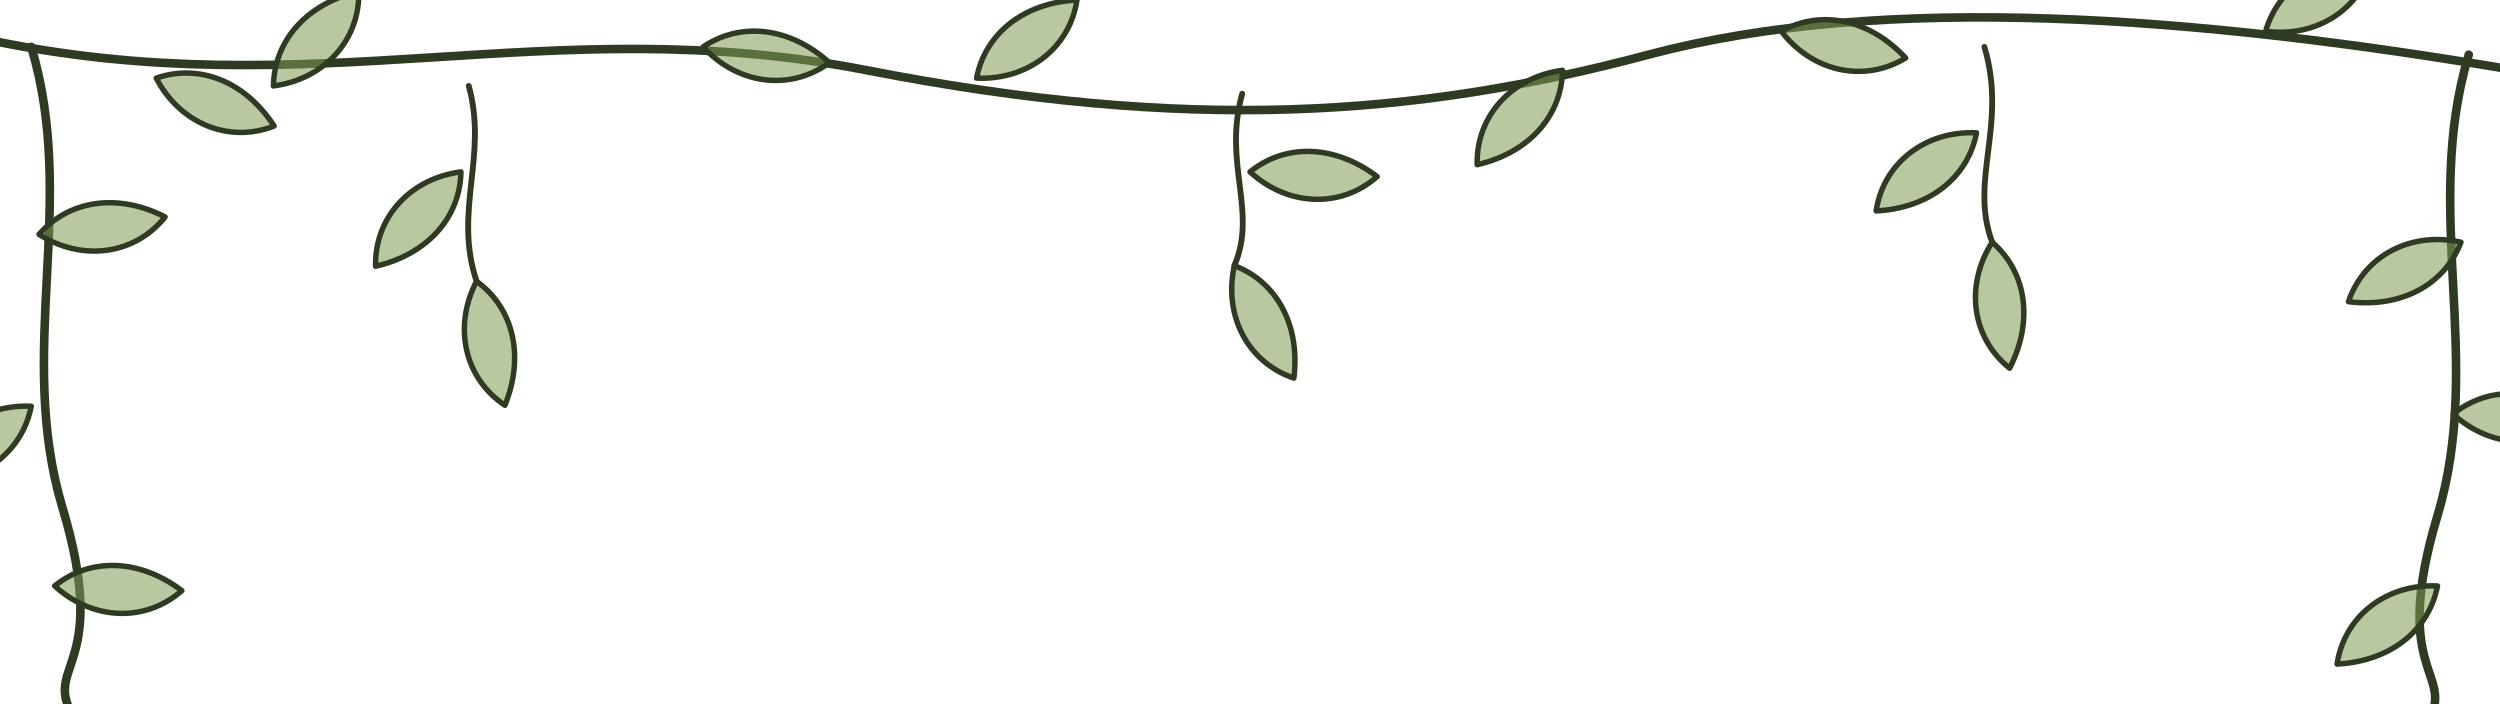
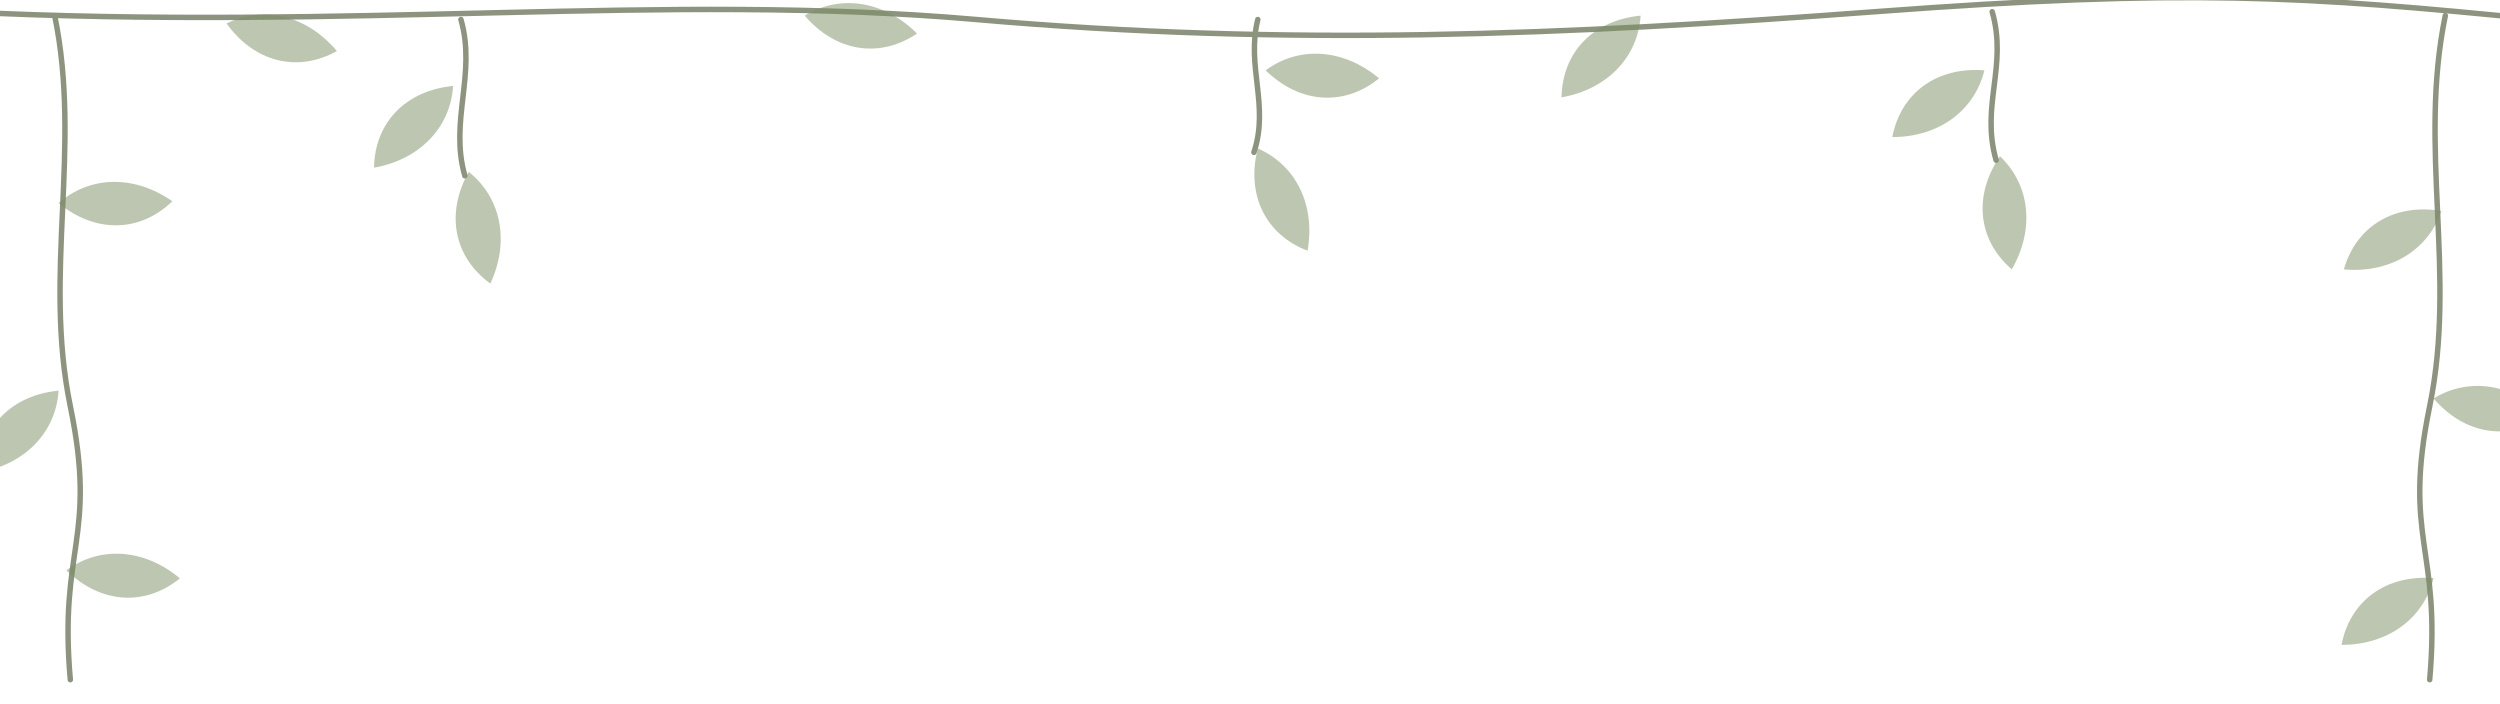
<svg xmlns="http://www.w3.org/2000/svg" viewBox="0 0 640 180" fill="none" stroke-linecap="round" stroke-linejoin="round">
  <defs>
-     <path id="l" d="M0 0c6-10 18-14 31-10-6 11-19 15-31 10z" />
+     <path id="l" d="M0 0c6-9 17-12 28-8-6 10-17 13-28 8z" />
  </defs>
-   <g stroke="#2f3a23" stroke-width="2.2">
-     <path d="M-4 10C80 28 140 2 222 18s140 12 200-4 140-10 222 4" />
-     <path d="M8 12c12 40-4 78 8 118s-4 40 2 52" />
-     <path d="M632 14c-12 40 4 78-8 118s4 40-2 52" />
+   <g stroke="#5b6648" stroke-width="1.4" opacity=".7">
+     <path d="M-10 3C90 8 170-2 250 5s150 4 230-2 110-4 170 2" />
+     <path d="M14 4c7 34-3 66 4 100s-3 36 0 70" />
+     <path d="M626 4c-7 34 3 66-4 100s3 36 0 70" />
+     <path d="M118 5c4 14-3 26 1 40" />
+     <path d="M322 5c-3 12 3 22-1 34" />
+     <path d="M510 3c4 14-3 24 1 38" />
  </g>
-   <g stroke="#2f3a23" stroke-width="1.5">
-     <path d="M120 22c5 18-4 32 2 50" />
-     <path d="M318 24c-5 18 4 30-2 44" />
-     <path d="M508 12c6 20-4 34 2 50" />
-   </g>
-   <g stroke="#2f3a23" stroke-width="1.4" fill="#7f9a55" fill-opacity=".55">
-     <use href="#l" transform="translate(40 20) rotate(40)" />
-     <use href="#l" transform="translate(70 22) rotate(-30)" />
-     <use href="#l" transform="translate(122 72) rotate(95)" />
-     <use href="#l" transform="translate(118 44) rotate(150)" />
-     <use href="#l" transform="translate(180 12) rotate(25)" />
-     <use href="#l" transform="translate(250 20) rotate(-20)" />
-     <use href="#l" transform="translate(316 68) rotate(80)" />
-     <use href="#l" transform="translate(320 44) rotate(20)" />
-     <use href="#l" transform="translate(400 18) rotate(150)" />
-     <use href="#l" transform="translate(456 8) rotate(30)" />
-     <use href="#l" transform="translate(510 62) rotate(100)" />
-     <use href="#l" transform="translate(506 34) rotate(160)" />
-     <use href="#l" transform="translate(580 8) rotate(-15)" />
-     <use href="#l" transform="translate(10 60) rotate(10)" />
-     <use href="#l" transform="translate(8 104) rotate(160)" />
-     <use href="#l" transform="translate(14 150) rotate(20)" />
-     <use href="#l" transform="translate(630 62) rotate(170)" />
-     <use href="#l" transform="translate(628 106) rotate(20)" />
-     <use href="#l" transform="translate(624 150) rotate(160)" />
+   <g fill="#7d8f63" fill-opacity=".5">
+     <use href="#l" transform="translate(58 6) rotate(30)" />
+     <use href="#l" transform="translate(120 44) rotate(95)" />
+     <use href="#l" transform="translate(116 22) rotate(150)" />
+     <use href="#l" transform="translate(206 4) rotate(25)" />
+     <use href="#l" transform="translate(322 38) rotate(80)" />
+     <use href="#l" transform="translate(324 18) rotate(20)" />
+     <use href="#l" transform="translate(420 4) rotate(150)" />
+     <use href="#l" transform="translate(512 40) rotate(100)" />
+     <use href="#l" transform="translate(508 18) rotate(160)" />
+     <use href="#l" transform="translate(15 52) rotate(15)" />
+     <use href="#l" transform="translate(15 100) rotate(150)" />
+     <use href="#l" transform="translate(17 146) rotate(20)" />
+     <use href="#l" transform="translate(625 54) rotate(165)" />
+     <use href="#l" transform="translate(623 102) rotate(25)" />
+     <use href="#l" transform="translate(623 148) rotate(160)" />
  </g>
</svg>
